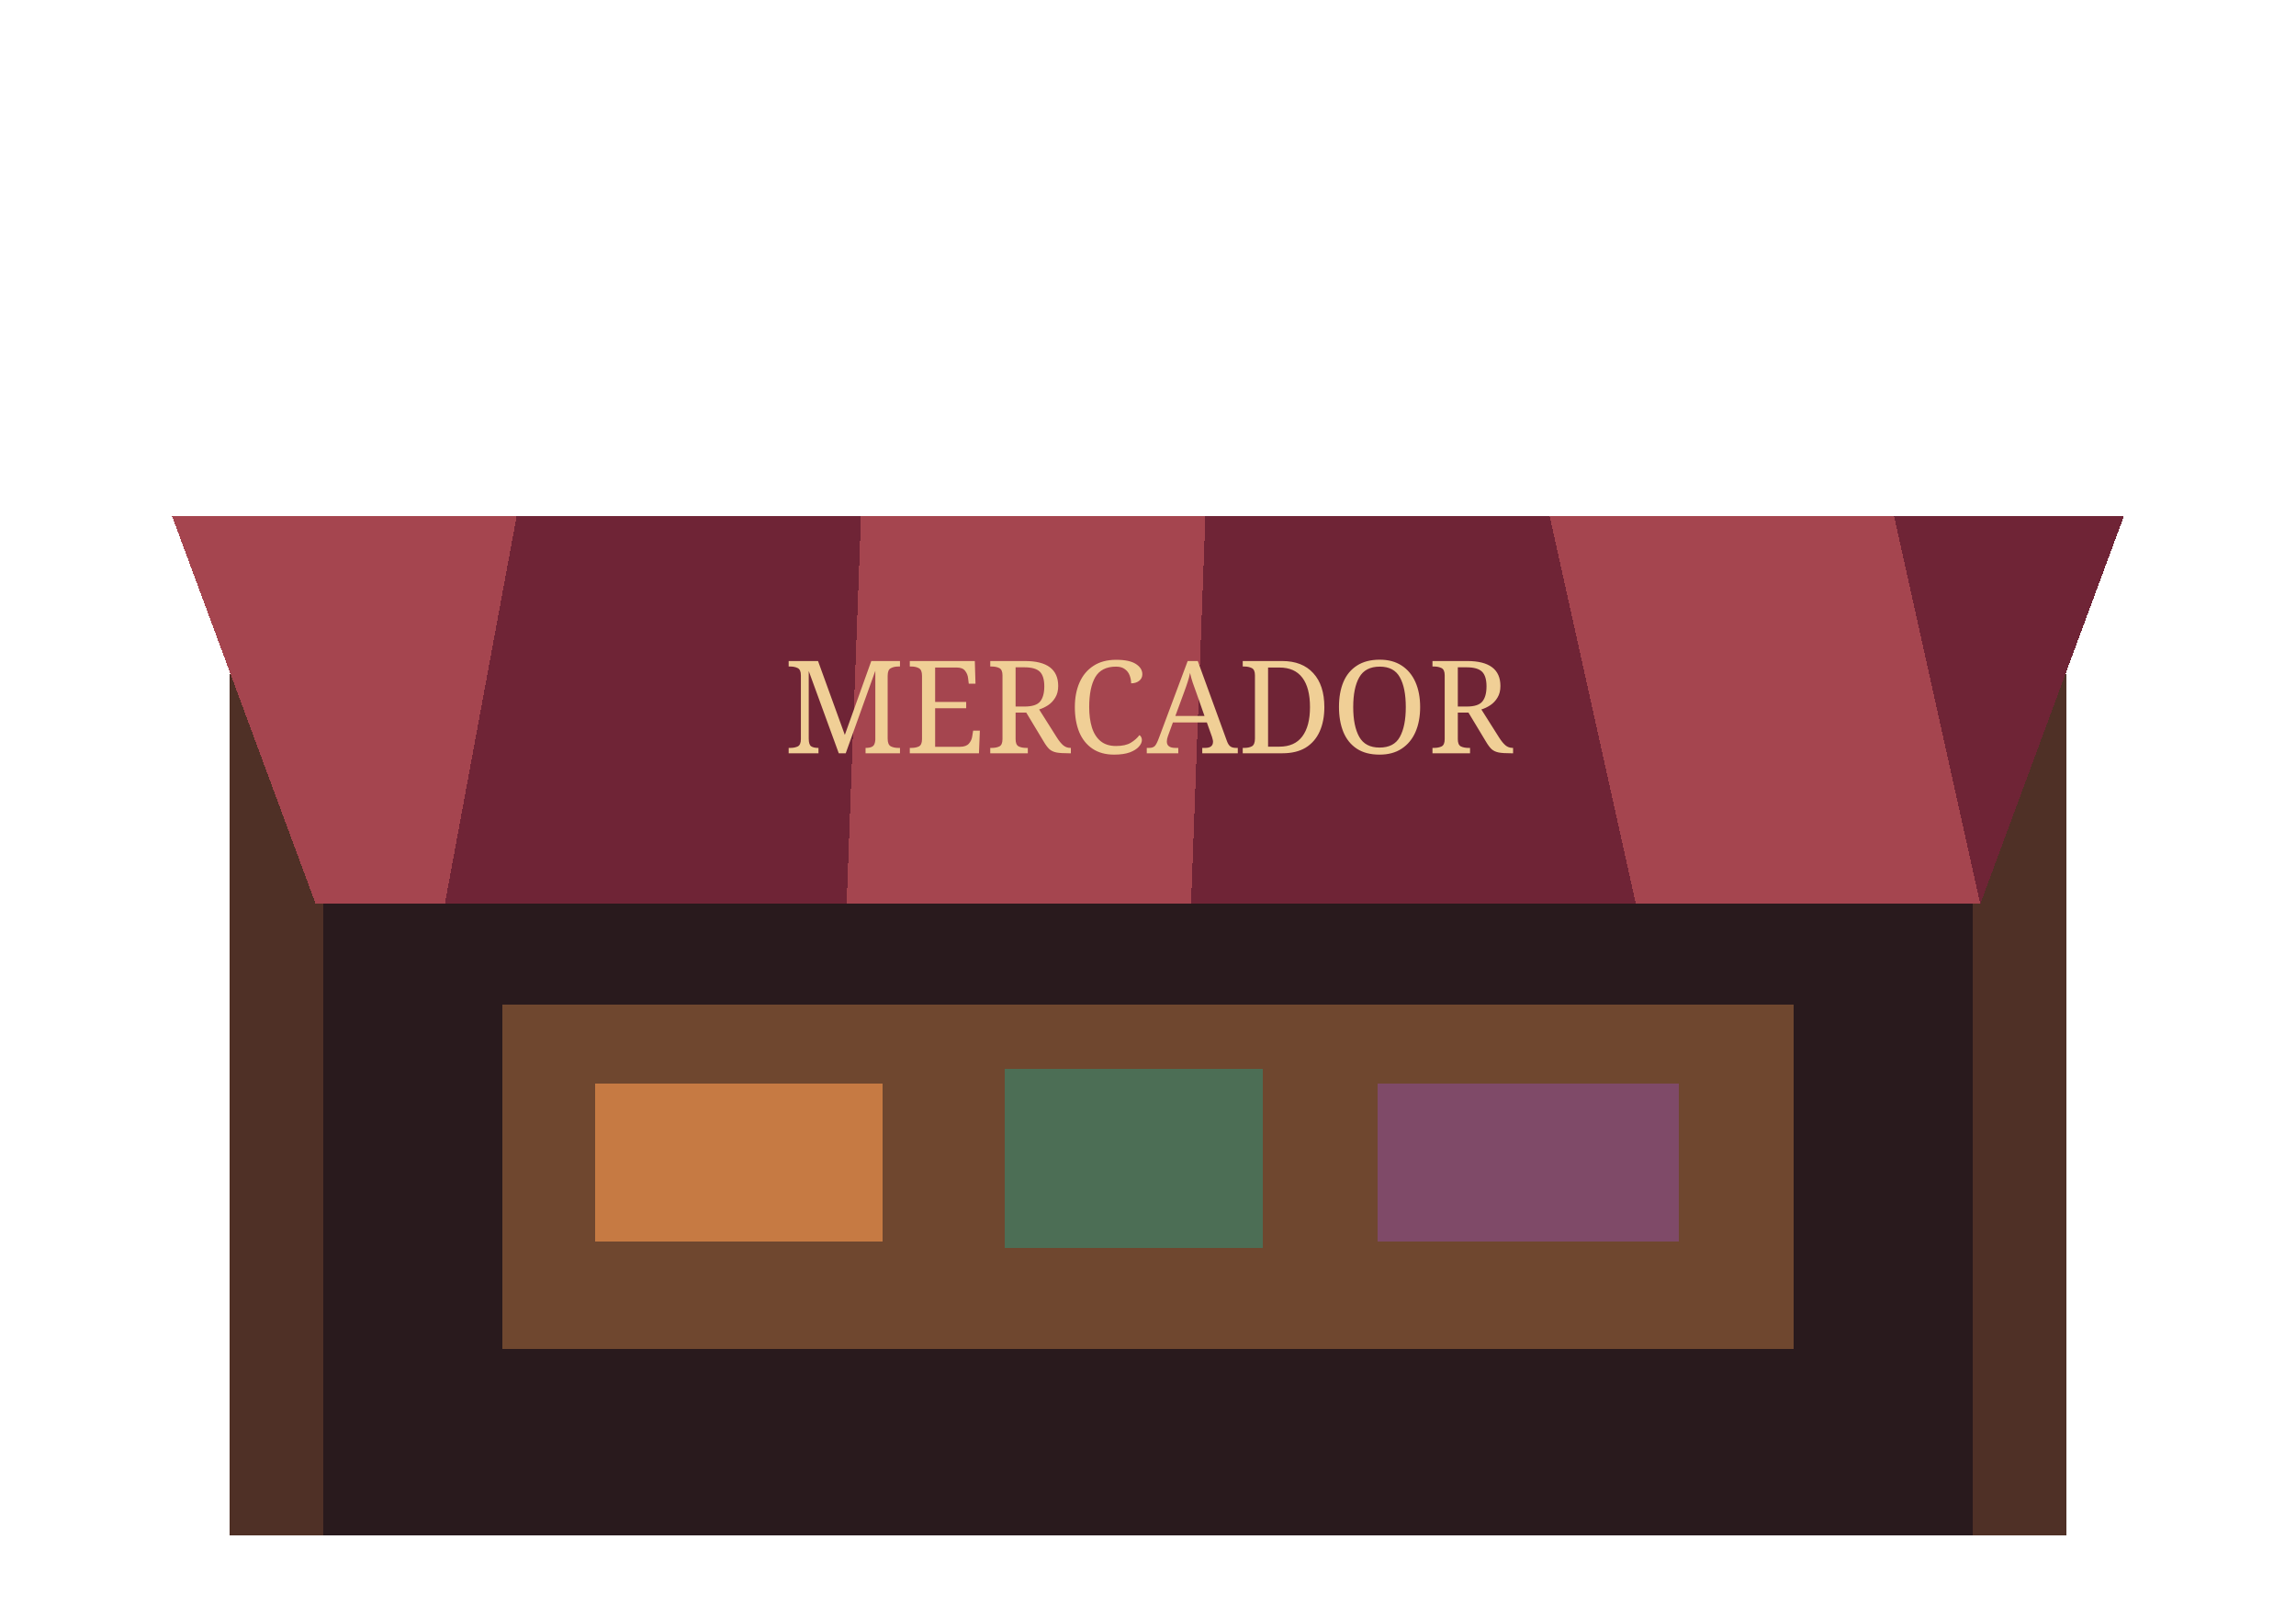
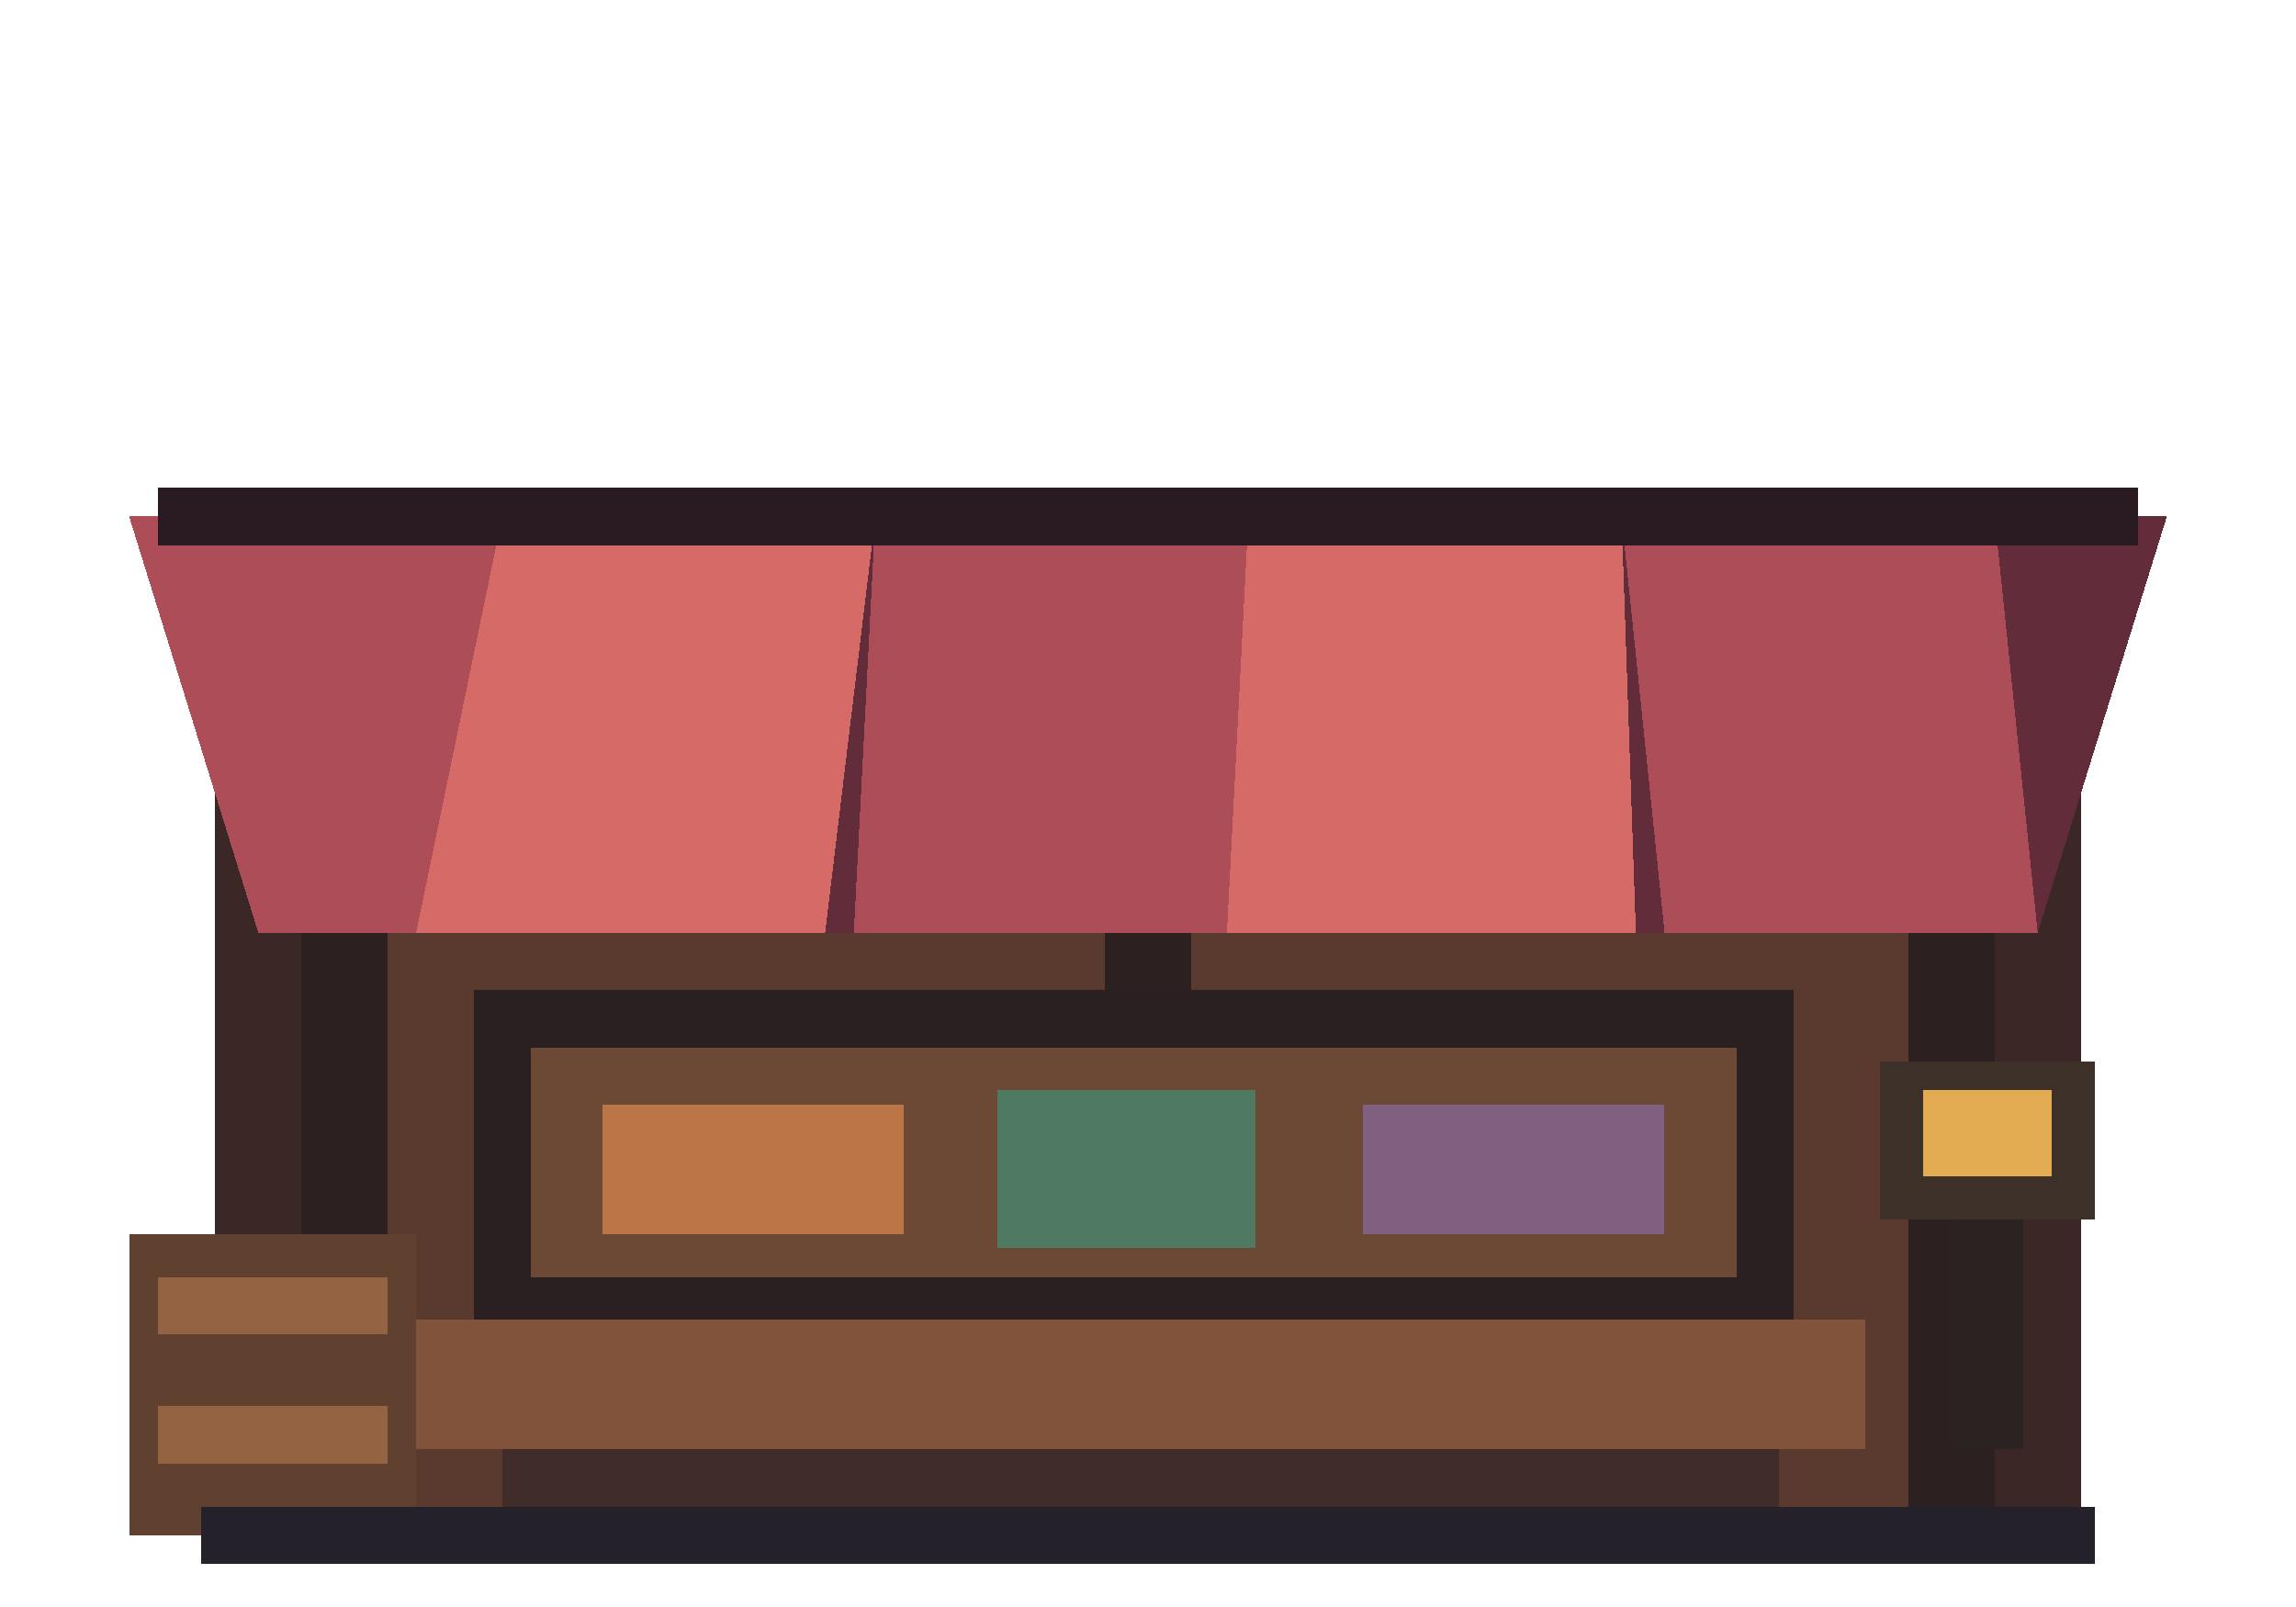
<svg xmlns="http://www.w3.org/2000/svg" width="320" height="224" viewBox="0 0 320 224" shape-rendering="crispEdges">
  <rect width="320" height="224" fill="none" />
-   <rect x="32" y="94" width="256" height="120" fill="#4f3026" />
-   <rect x="45" y="112" width="230" height="102" fill="#291a1d" />
-   <path fill="#6f2436" d="M24 72h272l-20 54H44z" />
-   <path fill="#a5454f" d="M24 72h48l-10 54H44zm96 0h48l-2 54h-48zm96 0h48l12 54h-48z" />
-   <rect x="70" y="140" width="180" height="48" fill="#6f472f" />
-   <rect x="83" y="151" width="40" height="22" fill="#c67a43" />
-   <rect x="140" y="149" width="36" height="25" fill="#4c6e55" />
-   <rect x="192" y="151" width="42" height="22" fill="#7f4a68" />
-   <text x="160" y="105" text-anchor="middle" fill="#f0cf96" font-size="18" font-family="serif">MERCADOR</text>
+   <rect x="30" y="98" width="260" height="116" fill="#3b2826" />
+   <rect x="42" y="108" width="236" height="106" fill="#5a392f" />
+   <path fill="#2c2021" d="M42 108h12v106H42zm224 0h12v106h-12zM154 108h12v106h-12z" />
+   <path fill="#632c3b" d="M18 72h284l-18 58H36z" />
+   <path fill="#ad4d58" d="M18 72h52l-12 58H36zm104 0h52l-3 58h-52zm104 0h52l6 58h-52z" />
+   <path fill="#d66a67" d="M70 72h52l-7 58H58zm104 0h52l2 58h-57z" />
+   <rect x="22" y="68" width="276" height="8" fill="#2a1b22" />
+   <rect x="66" y="138" width="184" height="48" fill="#2a2022" />
+   <rect x="74" y="146" width="168" height="32" fill="#6c4935" />
+   <path fill="#bb7547" d="M84 154h42v18H84z" />
+   <path fill="#4f7a61" d="M139 152h36v22h-36z" />
+   <path fill="#806080" d="M190 154h42v18h-42z" />
+   <rect x="58" y="184" width="202" height="18" fill="#80533a" />
+   <rect x="70" y="202" width="178" height="12" fill="#402c29" />
+   <rect x="18" y="172" width="40" height="42" fill="#60402e" />
+   <path fill="#946341" d="M22 178h32v8H22zm0 18h32v8H22z" />
+   <rect x="272" y="158" width="10" height="44" fill="#2b2322" />
+   <rect x="262" y="148" width="30" height="22" fill="#3d3028" />
+   <rect x="268" y="152" width="18" height="12" fill="#e2aa51" />
+   <rect x="28" y="210" width="264" height="8" fill="#24212a" />
</svg>
